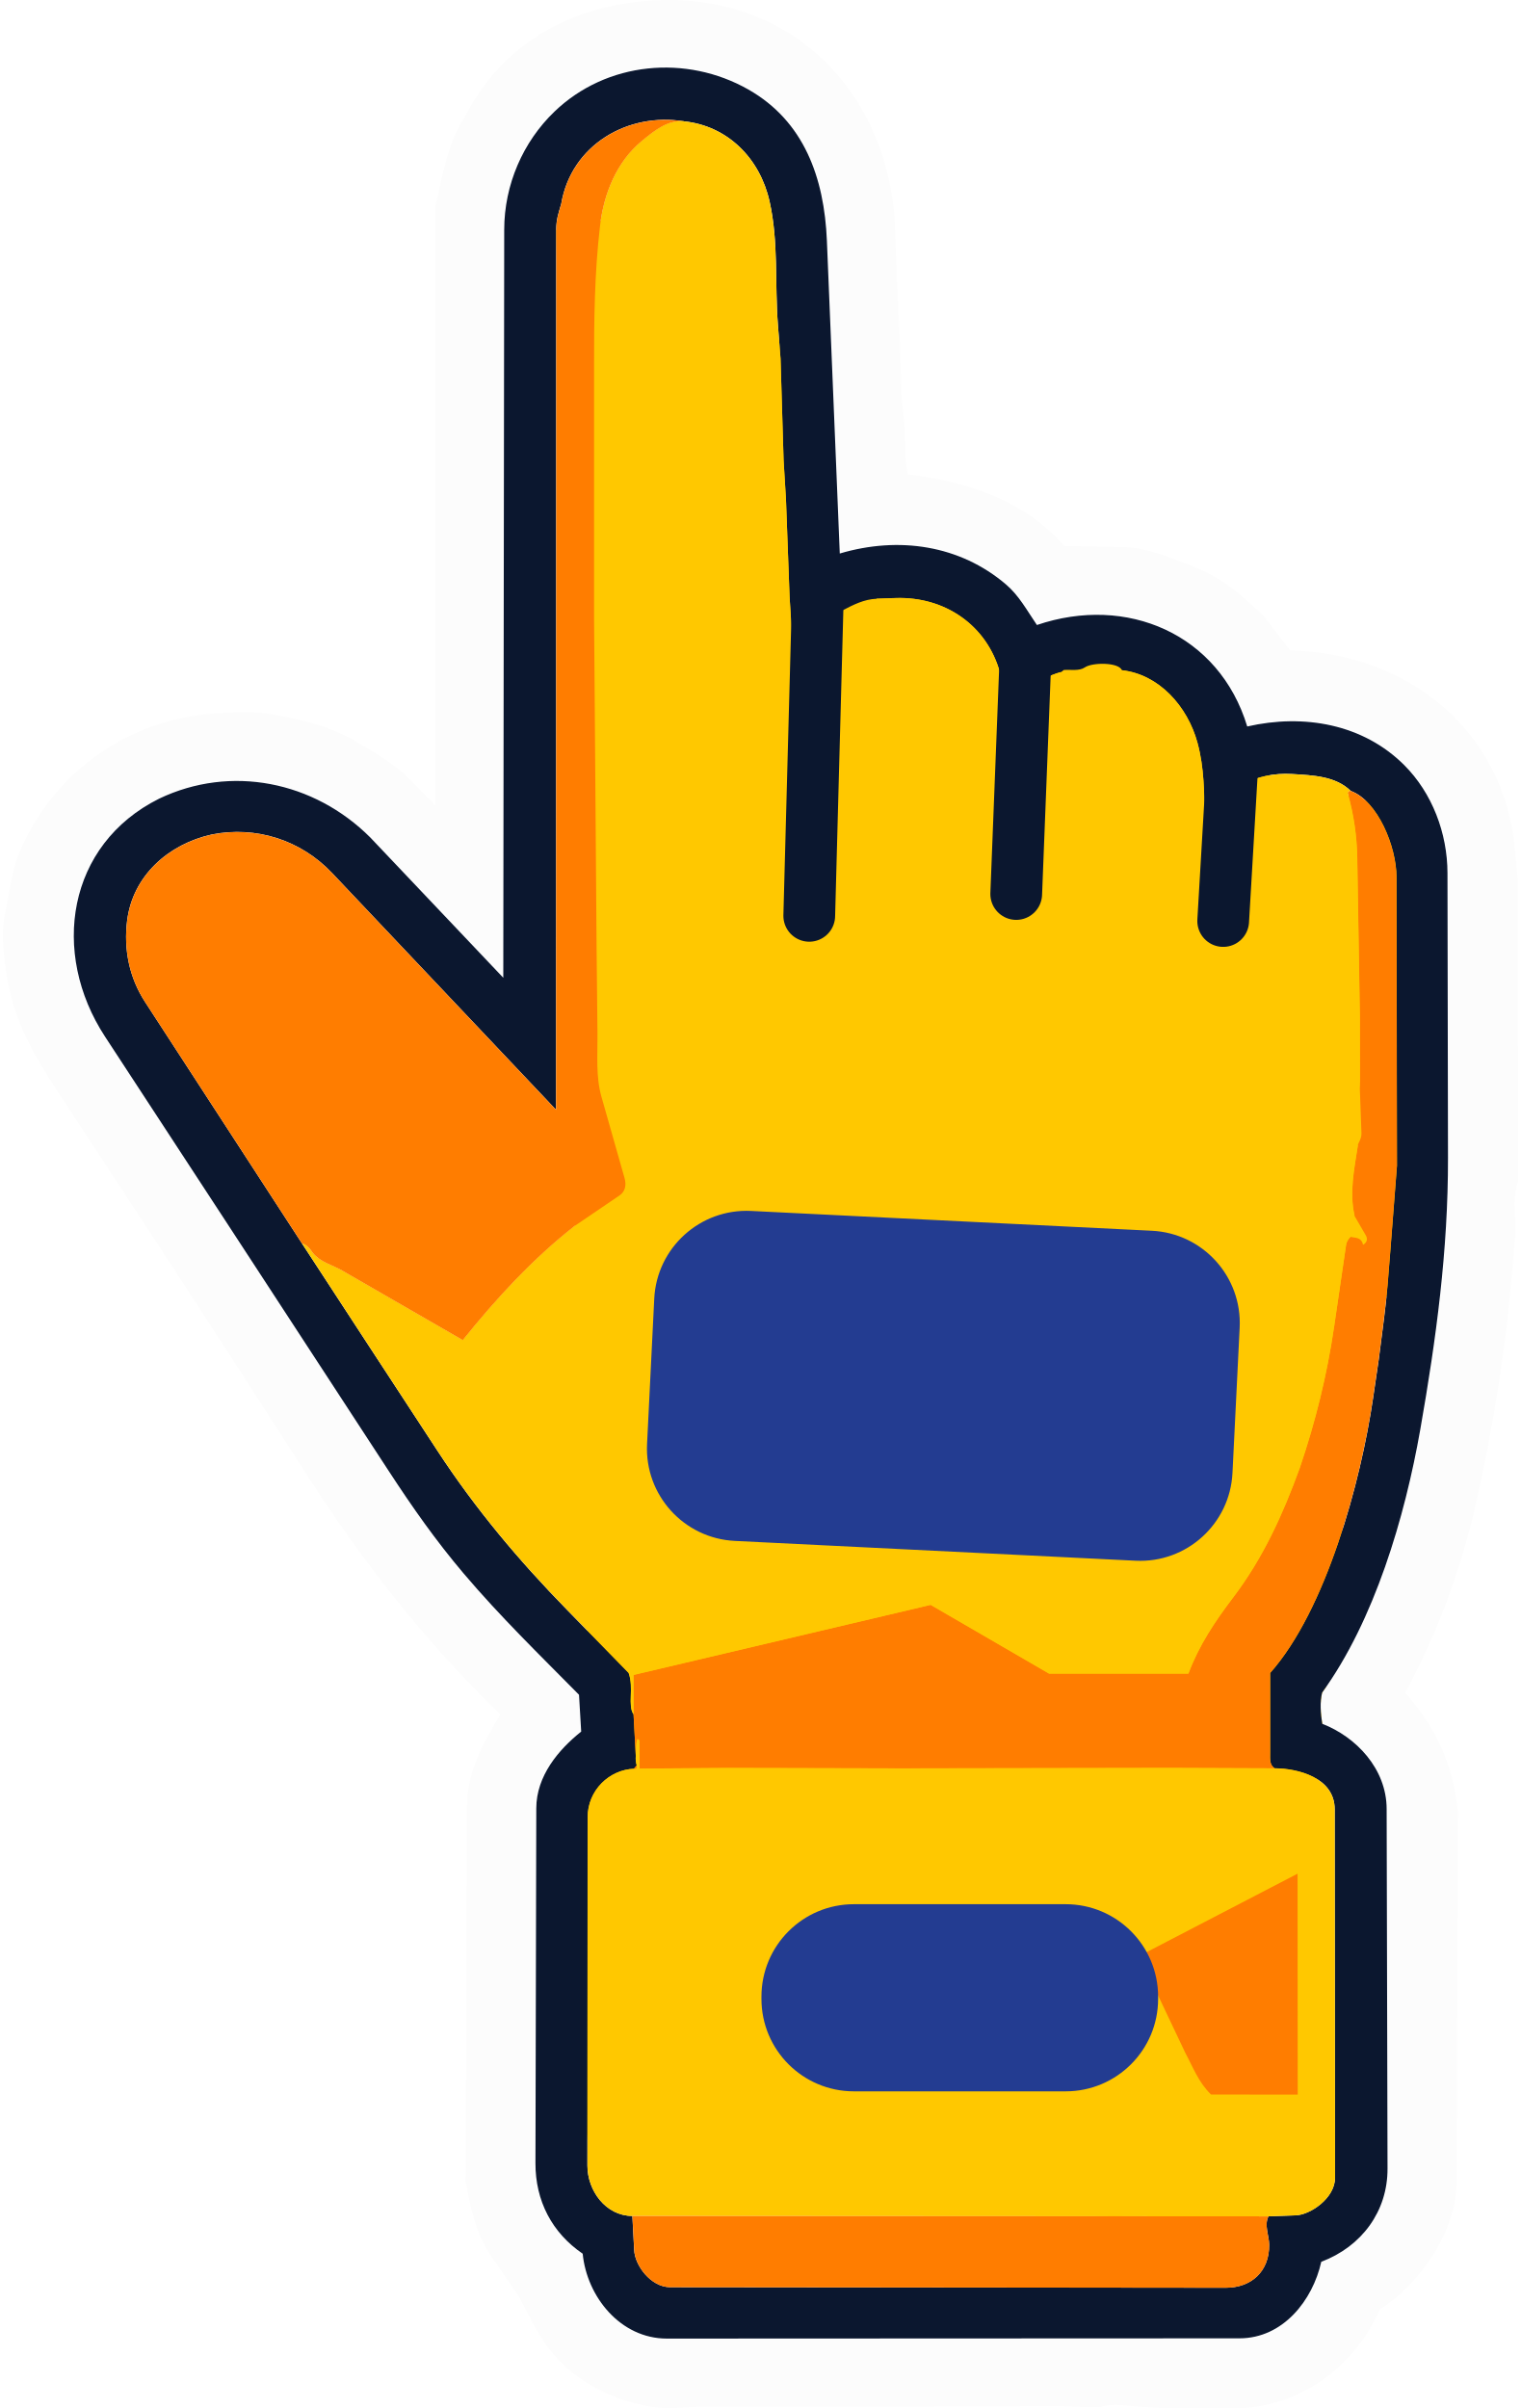
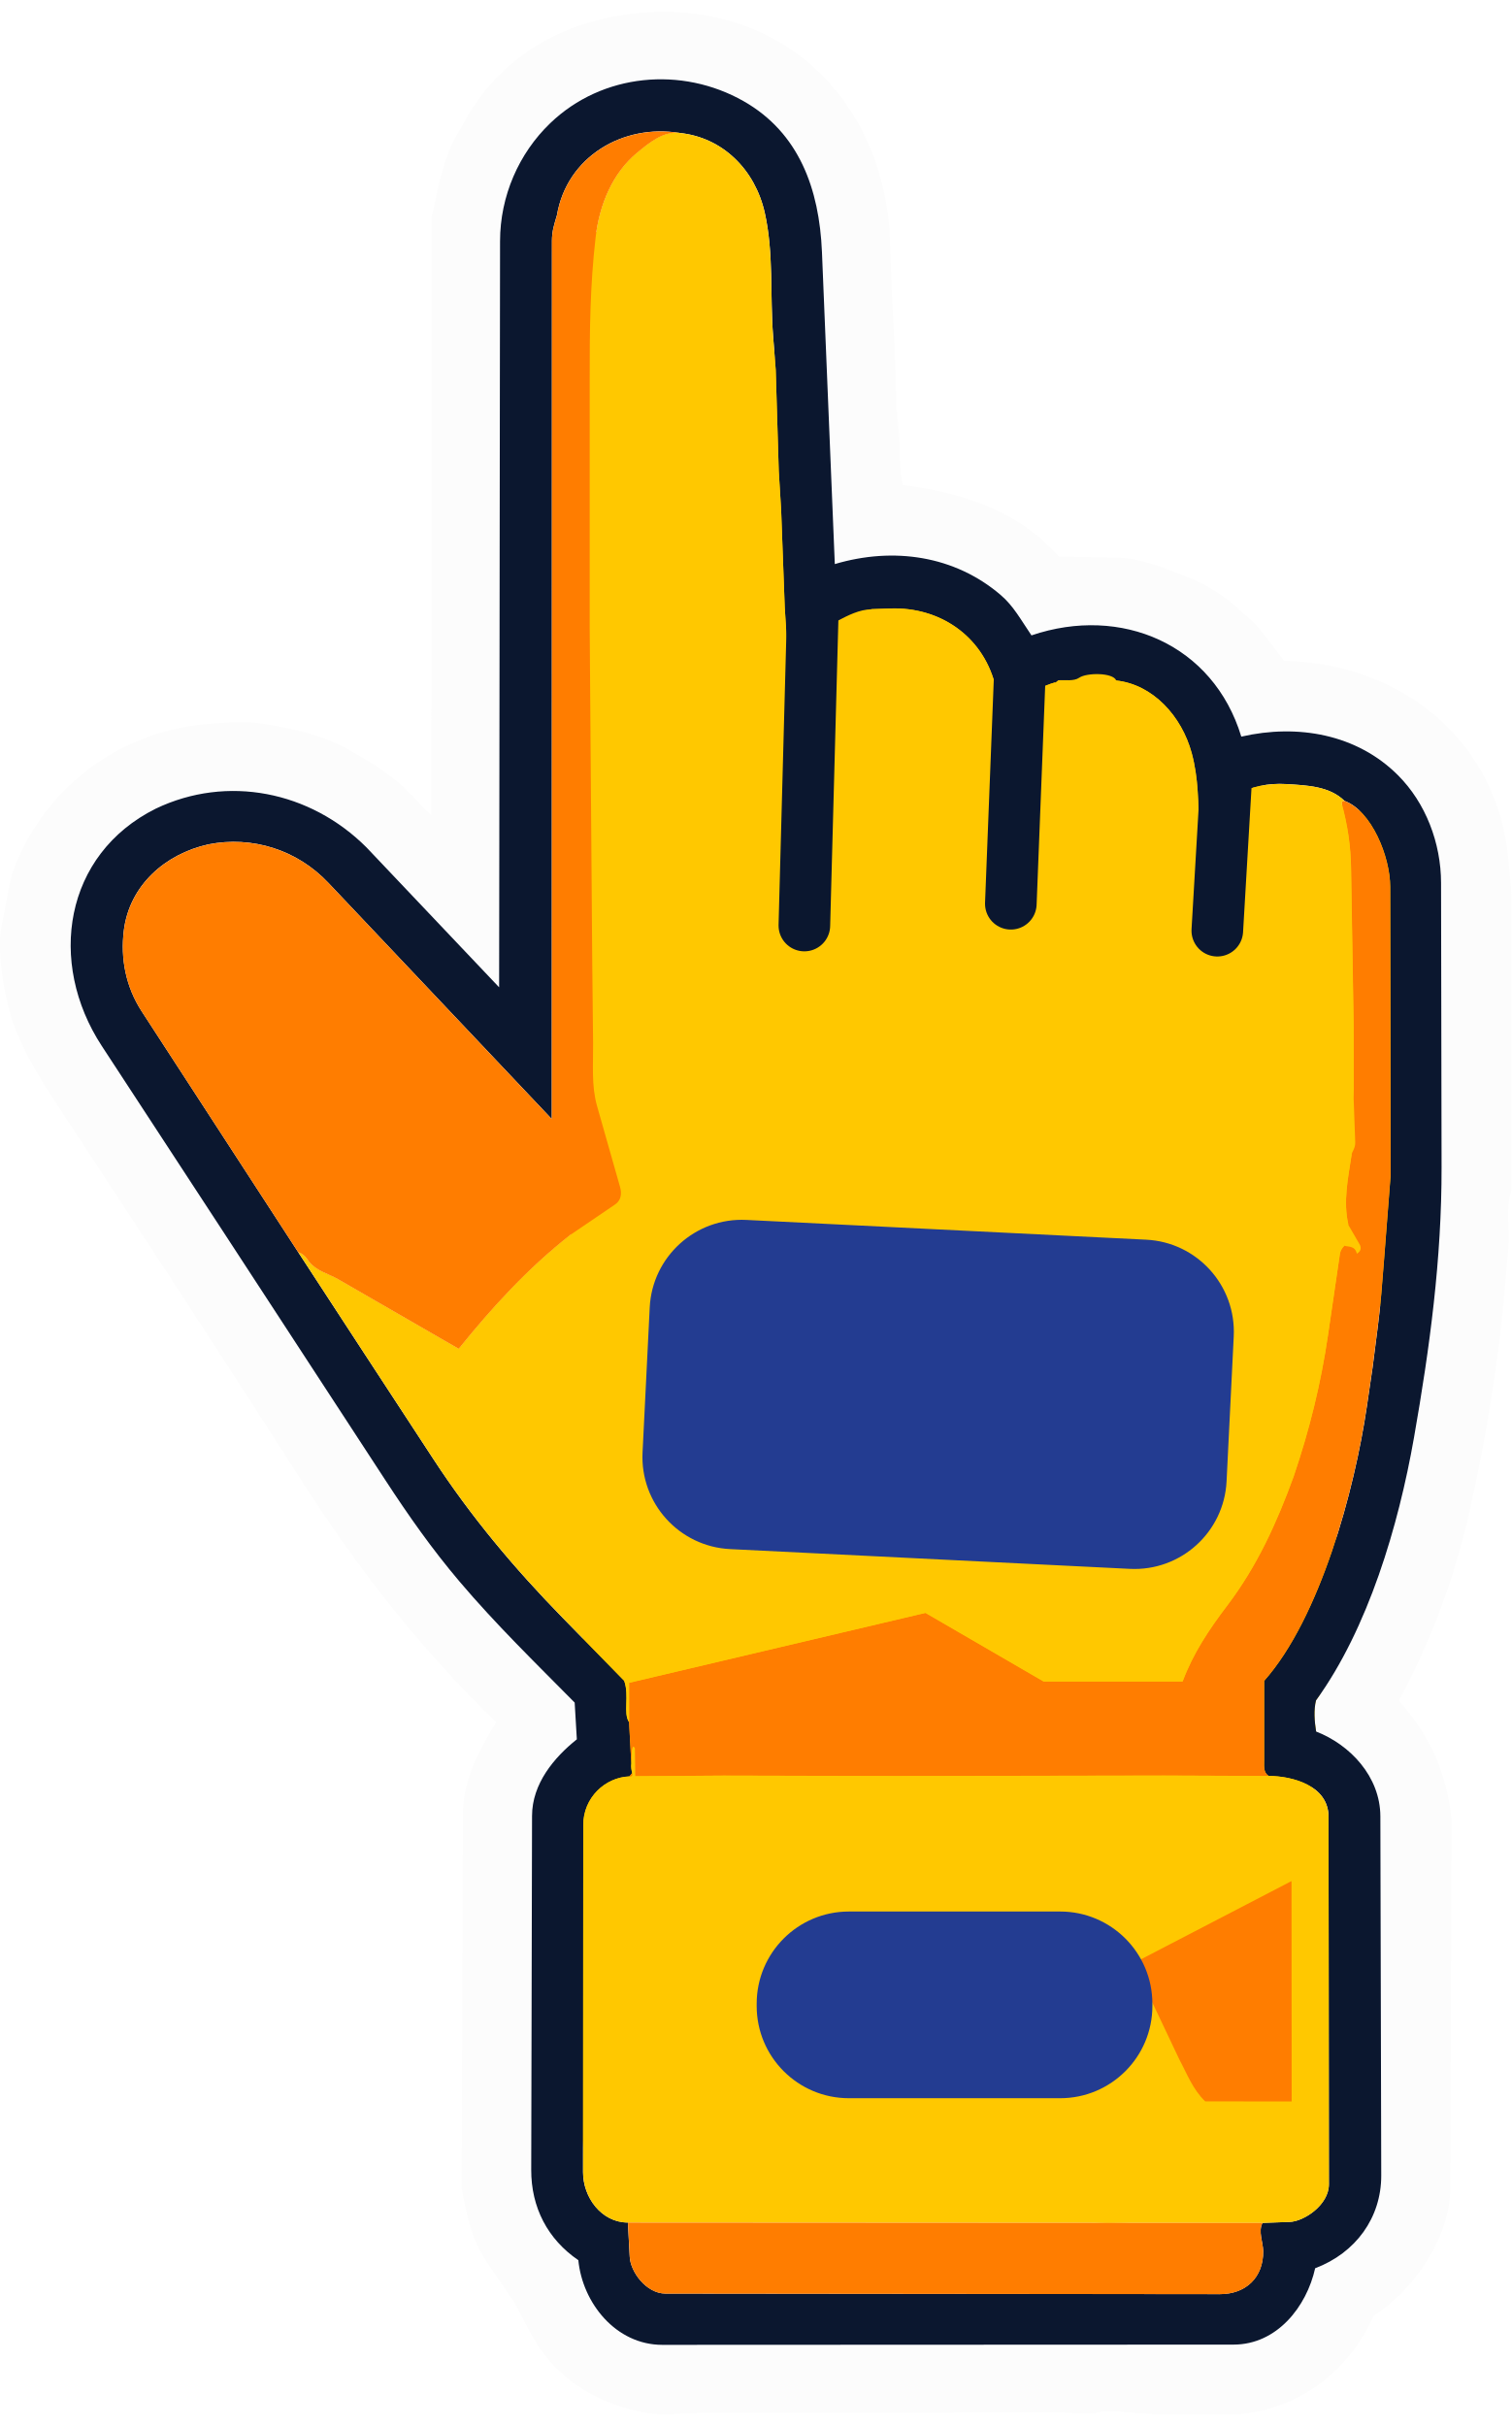
- <svg xmlns="http://www.w3.org/2000/svg" id="Layer_2" data-name="Layer 2" width="48" height="76" viewBox="0 0 292.88 465.54">
+ <svg xmlns="http://www.w3.org/2000/svg" id="Layer_2" data-name="Layer 2" width="38" height="61" viewBox="0 0 292.88 465.54">
  <defs>
    <style>
      .cls-1 {
        fill: #233c91;
      }

      .cls-2 {
        fill: none;
        stroke: #0b172f;
        stroke-linecap: round;
        stroke-miterlimit: 10;
        stroke-width: 10px;
      }

      .cls-3 {
        fill: #0b172f;
      }

      .cls-4 {
        fill: #ff7d00;
      }

      .cls-5 {
        fill: #ffc800;
      }

      .cls-6 {
        fill: #fcfcfc;
      }
    </style>
  </defs>
  <g id="Layer_1-2" data-name="Layer 1">
    <g>
      <polyline class="cls-5" points="168.72 162.49 144.34 36.7 106.95 44.46 111.78 294.37 114.23 337.78 106.88 368.5 114.37 423.89 214.61 428.47 252.65 427.5 254.33 340.53 269.45 194.37" />
      <polyline class="cls-5" points="176.67 113.18 152.07 115.42 147.94 194.11 237.48 249.09 274.57 251.03 270.65 156.65 238.67 148.38 222.59 120.84 197.43 121.89" />
      <g>
        <path class="cls-6" d="M223.5,465.51l-3.79-.22c-2.37-.14-5.11-.75-7.63.07l-3.77-.03-3.86-.16-34.95.13h-4.57s-29.67,0-29.67,0c-3.52,0-6.51.59-10.22-.05-7.07-1.22-13.9-4.6-18.61-10.09-2.91-3.4-4.61-7.27-6.63-11.08l-5.37-7.84c-3.01-4.4-3.98-9.06-4.97-14.49l.24-72.48c.02-6.68,3.11-12.28,6.45-17.83-14.5-13.99-26.5-29.36-37.26-46.09l-13.16-20.47-13.41-20.66-18.77-28.66c-4.14-6.32-8.32-12.28-10.9-19.37-1.88-5.17-3.37-14.54-2.3-19.31.94-4.22,1.28-8.51,2.99-12.46,6.66-15.34,21.01-25.35,37.59-26.48,3.61-.25,6.54-.54,10.19.04,5.79.92,11.65,2.23,16.74,5.16,4.05,2.33,8,4.66,11.19,7.94l4.54,4.67.02-115.93c1.51-6.33,2.31-12.16,5.77-17.39C96.58,8.35,109.95,1.02,125.62.09c25.66-1.53,44.53,16.2,46.74,41.83l.45,12.3.55,11.11.35,11.45.48,4.85c.34,3.48.02,6.95.75,10.07,11.76,1.47,22.63,5.13,30.22,13.85l11.56.23c4.32.08,8.47,1.9,12.45,3.37,4.47,1.66,8.07,3.96,11.52,7.16,1.23,1.14,2.43,2.01,3.53,3.43l4.62,6.01c22.83.52,41.33,15.54,43.45,38.41l.55,5.99.06,58.18c-1.24,3.71-.28,7.3-.59,10.97l-.59,6.89c-1.28,15.01-3.59,29.42-6.89,44.14-2.93,13.03-7.42,25.17-13.76,36.95,5.95,6.66,9.22,13.79,10.2,22.91l-.23,71.58c-.03,9.27-6.79,19.57-14.88,24.73-4.56,10.46-14.35,18.12-25.99,19.02l-16.64.02ZM254.86,437.25c7.84-2.96,12.82-9.77,12.8-17.99l-.17-69.57c-.02-7.77-5.92-13.92-12.45-16.45-.32-1.95-.49-4.22-.02-6.03,10.09-13.94,15.99-33.87,18.98-50.91,3.07-17.47,5.38-34.62,5.35-52.45l-.1-55.07c-.01-7.73-2.97-15.49-8.36-20.88-7.93-7.93-19.37-9.98-30.35-7.47-5.42-17.88-23.26-25.53-40.66-19.62-2.02-2.98-3.47-5.7-5.98-7.84-8.88-7.59-20.71-9.36-32.13-5.98l-2.49-60.48c-.5-12.22-4.44-23.12-15.17-29.22-11.98-6.82-27.39-5.45-37.5,4.27-6.08,5.84-9.69,14.1-9.71,22.85l-.18,144.6-25.71-27.12c-10.88-10.88-26.97-14.13-40.83-7.5-17.75,8.85-21.06,29.78-10.45,46l23.78,36.37,31.1,47.66c4.57,7,9.05,13.39,14.43,19.74,7.07,8.33,14.67,15.72,22.32,23.47l.42,7.12c-4.4,3.51-8.66,8.6-8.68,14.83l-.16,68.6c-.02,7.27,3.18,13.46,9.13,17.51.81,8.29,7.26,16.42,16.28,16.41l110.69-.05c8.41,0,14.16-7.32,15.82-14.82Z" />
        <path class="cls-3" d="M254.86,437.25c-1.67,7.5-7.42,14.82-15.82,14.82l-110.69.05c-9.01,0-15.47-8.12-16.28-16.41-5.95-4.06-9.15-10.24-9.13-17.51l.16-68.6c.01-6.24,4.28-11.32,8.68-14.83l-.42-7.12c-7.65-7.75-15.26-15.14-22.32-23.47-5.38-6.35-9.86-12.74-14.43-19.74l-31.1-47.66-23.78-36.37c-10.61-16.23-7.3-37.15,10.45-46,13.86-6.63,29.95-3.38,40.83,7.5l25.71,27.12.18-144.6c.01-8.74,3.63-17,9.71-22.85,10.11-9.72,25.51-11.09,37.5-4.27,10.73,6.11,14.66,17.01,15.17,29.22l2.49,60.48c11.42-3.39,23.25-1.61,32.13,5.98,2.51,2.14,3.95,4.86,5.98,7.84,17.4-5.91,35.24,1.74,40.66,19.62,10.98-2.51,22.41-.46,30.35,7.47,5.39,5.38,8.35,13.15,8.36,20.88l.1,55.07c.03,17.83-2.28,34.98-5.35,52.45-2.99,17.04-8.88,36.97-18.98,50.91-.46,1.81-.3,4.08.02,6.03,6.53,2.53,12.43,8.68,12.45,16.45l.17,69.57c.02,8.21-4.96,15.03-12.8,17.99ZM57.79,240.38l12.91,19.78,13.27,20.29c7.36,11.26,15.7,21.19,25.08,30.79l11.91,12.2c1.05,2.92-.25,6.27.95,8.02l.43,7.98c-.08.69,0,1.22.17,1.87l-.53.64c-4.75.18-8.96,4.13-8.96,9.42l-.04,67.29c0,4.85,3.54,9.74,8.69,9.75l.35,6.55c.1,2.96,3.2,7.22,6.94,7.22l107.43.11c4.93,0,8.44-3.16,8.39-8.33-.02-1.7-1.01-3.85-.13-5.48l5.27-.19c2.76-.1,7.59-3.28,7.59-7.29l-.07-71.21c0-6.13-7.11-7.91-11.6-7.93-1.02-.69-.87-1.77-.87-2.97v-15.45c10.84-12.23,17.52-36.91,19.91-53.2l1.1-7.49,1.03-8.05c.55-4.25.84-8.29,1.17-12.5l1.31-16.83-.09-55.82c0-5.85-3.61-14.73-8.86-16.65-2.91-2.84-7.19-3.01-11.33-3.26-7.01-.42-13.14,2.84-16.87,9.02-.15-5.52-.09-10.15-1.42-15.05-1.93-7.13-7.49-13.26-14.61-14.04-.62-1.56-5.74-1.53-7.17-.54-1.08.75-2.82.39-4.07.5-.2.17-.42.38-.63.43-4.39,1.23-7.79,4.38-10.38,8.26l-1.28-8.08c-2.5-9.24-10.69-14.85-20.24-14.51l-3.66.13c-2.4.08-4.53,1.18-6.62,2.27-4.46,2.34-7.43,6.34-9.31,11.26l-.88-13.87-.7-18.89-.46-7.53-.59-19.64-.5-6.44c-.64-8.14.14-16.08-1.62-23.98-1.88-8.4-8.19-14.64-16.55-15.49-10.84-1.77-21.79,4.53-23.73,15.95-.5,1.73-.97,2.98-.97,5.05l-.03,170.1-43.28-45.76c-6.1-6.45-14.79-9.14-23.25-7.47-8.44,1.87-15.3,8-16.39,16.65-.69,5.56.39,11.01,3.48,15.76l30.3,46.63Z" />
        <path class="cls-4" d="M245.85,341.87l-20.22-.08-51.89.09-33.48-.08-17.21.12-.05-5.43c-.1-.18-.27-.27-.35-.28-.35.93-.19,2.01-.32,3.23l-.43-7.98v-7.63s57.44-13.55,57.44-13.55l22.89,13.29h26.94c2.04-5.47,5.13-10.08,8.66-14.73,5.77-7.62,9.58-15.98,12.85-24.98,3.07-9.03,5.29-17.99,6.67-27.46l2.3-15.7c.09-.64.46-1.17.87-1.59.64.26,2.06-.08,2.41,1.55.94-.55.83-1.3.54-1.81l-2.18-3.76c-1.07-4.52-.06-9.15.62-13.63.09-.6.75-1.23.71-2.42l-.31-8.45-.02-14.22-.5-30.43c-.07-4.35-.67-8.37-1.82-12.53-.09-.32.28-.59.55-.5,5.25,1.92,8.85,10.8,8.86,16.65l.09,55.82-1.31,16.83c-.33,4.22-.62,8.25-1.17,12.5l-1.03,8.05-1.1,7.49c-2.39,16.29-9.07,40.98-19.91,53.2v15.45c0,1.19-.14,2.28.88,2.97Z" />
        <g>
          <path class="cls-5" d="M245.85,341.87c4.48.02,11.59,1.8,11.6,7.93l.07,71.21c0,4.01-4.82,7.19-7.59,7.29l-5.27.19-122.98-.07c-5.15,0-8.69-4.89-8.69-9.75l.04-67.29c0-5.29,4.21-9.24,8.96-9.42.54.05.63-.23.53-.64-.16-.65-.24-1.19-.17-1.87.13-1.22-.03-2.3.32-3.23.07.01.25.1.35.28l.05,5.43,17.21-.12,33.48.08,51.89-.09,20.22.08ZM198.53,350.16l16.22,23.36,13.84-6.31,20.32-9.61,1.93-.21.05-6.33c0-.45-.19-.76-.39-.89-.17-.12-.59-.11-.75-.13-.3-.5-.83-1.06-1.46-1.06-.22-.31-.53-.53-1.21-.53l-49.42.02c-.38.92.44,1.38.86,1.69ZM233.54,404.93l16.76.02-.03-42.71-29.09,15.12c-.7.36-.9,1.21-.9,2.04l8.27,17.44c1.49,2.77,2.54,5.7,4.99,8.09ZM122.98,402.61l30.95-16.05c1.54-.25,2.73-1.11,3.76-2.17-1.2-.98-2.22-1.25-3.49-1.41l-31.57-12.8c-.28-.89-2.76-1.41-2.76-.56l-.05,33.85c.84.73,2.52-.07,3.15-.85ZM210.9,421.64l35.53.3c.04-1.46-1.08-1.12-1.95-1.48l-43.7-18.2-36.57-15.11-15.56,8.09,11.02,4.53,46.3,19.61c1.47.62,3.15,2.24,4.93,2.26ZM122.34,421.85l75.68.16c0-.96-.75-.85-1.37-1.12l-42.46-18.37-10.61-4.61-23.63,12-.07,8.4c0,1.12,1.23,2.73,2.46,3.54Z" />
          <path class="cls-4" d="M244.66,428.49c-.89,1.63.11,3.78.13,5.48.06,5.18-3.45,8.34-8.39,8.33l-107.43-.11c-3.74,0-6.85-4.26-6.94-7.22l-.35-6.55,122.98.07Z" />
          <path class="cls-4" d="M121.97,341.96l.53-.64c.1.41.02.7-.53.64Z" />
          <path class="cls-4" d="M233.54,404.93c-2.45-2.38-3.5-5.32-4.99-8.09l-8.27-17.44c0-.84.2-1.68.9-2.04l29.09-15.12.03,42.71-16.76-.02Z" />
        </g>
        <g>
          <path class="cls-5" d="M131.65,23.46c8.36.85,14.67,7.09,16.55,15.49,1.77,7.9.99,15.84,1.62,23.98l.5,6.44.59,19.64.46,7.53.7,18.89.88,13.87c1.88-4.92,4.85-8.92,9.31-11.26l.24,64.95c0,.34-.01.74.15.95.33.43,1.06.45,1.59.68l16.44,7.11c2.28.99,4.56,1.5,6.6,3.37-1.04.99-2.14.67-3.18.72-1.98-.8-7.34-1.35-12.53-2.65l-4.24-1.07-4.24-.99-7.63-2.34-5.21-20.47-9.29-35.96-7.76-30.08-6.47-24.92-5.83-22.35-.04-.53v-.54c-.08-3.18-1.43-3.83-1.79-6.45-1.02,1.56.13,3.2.13,4.89l.07,27.61c0,.42.35.61.51.59l.18,9.62-.16,31.91,1.04-1.06.02,6.91.2,13.7c.04,2.87.32,5.5.32,8.15v17.53c-.01.42.37.61.53.58l.19,11.75c-.09,2.78.1,5.77.13,8.52l.21,15.97c0,.58.15.92.52,1.05l-.04,18.64c0,1.44.22,2.75.78,3.64,2.49-1.46,4-3.28,5.99-4.92l16.09-13.23,7.13-6.1,66.16,25.01,8.59,3.18c2.74,1.02,5.19,2.23,7.9,3.28l7.12,2.75c1,.39,2.07.45,2.86.56l.21.77c.14.52.9.27,1.29.4l6.19,2.12c.02-1.17-.59-2.1-1.37-2.53l-3.1-1.72-7.03-5.2-6.15-4.05-40.31-29.29-16.82-52.47-6.45-19.2c0-1.2-.19-2.23-.65-3.57l-2.49-7.52,3.66-.13c9.55-.33,17.74,5.27,20.24,14.51l1.28,8.08c2.59-3.88,5.99-7.03,10.38-8.26l.14,68.27,31.87,22.34,18.36,13.12c2.13,1.53,4.56,3.42,5.73,5.4-.41.42-.78.94-.87,1.59l-2.3,15.7c-1.39,9.47-3.6,18.44-6.67,27.46-3.27,8.99-7.08,17.36-12.85,24.98-3.53,4.66-6.62,9.26-8.66,14.74h-26.94s-22.89-13.29-22.89-13.29l-57.44,13.55v7.63c-1.2-1.75.1-5.1-.95-8.02l-11.91-12.2c-9.38-9.6-17.71-19.53-25.08-30.79l-13.27-20.29-12.91-19.78c.84.2,1.51.94,2.07,1.8,1.5,1.87,3.72,2.31,5.68,3.44l23.35,13.47c6.58-8.18,13.51-15.71,21.63-22.08l8.62-5.86c1.17-.77,1.41-2.05,1.02-3.41l-4.47-15.73c-1.12-3.92-.72-8.04-.76-12.13l-.17-16.34-.48-64.31v-48c-.02-9.35.06-18.27,1.14-27.53.74-6.31,3.27-12.45,8.03-16.4,2.57-2.13,5.11-4.15,8.2-3.84ZM152.86,211.26l-9.02,7.92-14.47,13.14c-.94.86-2.21,2.01-2.72,3.25l21.68,50.44.31-41.1,12.42-10.87c2.77-.85,6.21.41,8.87.75l7.61.97,14.11,1.95,10.71,1.38,6.5.96,7.91,1.15c2,.29,3.43.24,5.4,1.19l5.1.14c1.99,1.19,3.35.72,5.5,1l10.9,1.4c-.11-.01,2.72,1.8,7.54.05-1.9-.3-3.04-.76-4.6-1.3l-11.72-4.09c-1.34-.47-1.75-.5-3.04-.97l-18.76-6.83-16.83-6.07-12.14-4.36-29.94-10.53c-.36-.13-.73-.27-.98-.21-.17.04-.29.42-.34.64Z" />
          <path class="cls-4" d="M131.65,23.46c-3.09-.31-5.63,1.71-8.2,3.84-4.76,3.94-7.3,10.08-8.03,16.4-1.08,9.27-1.16,18.18-1.15,27.53v48s.49,64.31.49,64.31l.17,16.34c.04,4.09-.35,8.21.76,12.13l4.47,15.73c.39,1.36.15,2.65-1.02,3.41l-8.62,5.86c-8.12,6.38-15.05,13.9-21.63,22.08l-23.35-13.47c-1.97-1.13-4.18-1.57-5.68-3.44-.55-.86-1.23-1.6-2.07-1.8l-30.3-46.63c-3.09-4.76-4.18-10.21-3.48-15.76,1.08-8.65,7.94-14.78,16.39-16.65,8.46-1.67,17.15,1.02,23.25,7.47l43.28,45.76.03-170.1c0-2.07.47-3.32.97-5.05,1.93-11.42,12.89-17.72,23.73-15.95Z" />
          <path class="cls-5" d="M216.32,129.58c7.11.79,12.67,6.92,14.61,14.04,1.33,4.91,1.27,9.53,1.42,15.05,3.73-6.17,9.86-9.44,16.87-9.02,4.14.25,8.42.41,11.33,3.26-.28-.09-.64.18-.55.5,1.15,4.15,1.75,8.18,1.82,12.53l.5,30.43.02,14.22-.41-3.84c-.24-2.28-.53-4.94-.27-6.89.11-.86.07-2.73-.27-3.71l-4.12-11.78-3.98-10.23-3.03-8.25-3.76-9.88s.29-1.96-1.7-4.28l-.76,5.63-.99,9.52-1.41,13.27-1.16,10.44-1.34,11.43c-5.16-.44-10.1-2.22-15.49-3.13-1.72-.29-3.76-.07-5.36-1.19-.44-.31-1.92.09-1.85-.97l14.54-1.43-5.26-16.18c-.61-1.89-1.65-3.59-1.79-5.62l-5.39-16.23-8.35-25.49.27-2.86,5.87.65Z" />
          <path class="cls-5" d="M250,213.54c2.26,1.07,4.58,3.19,6.68,4.92,1.51,1.24,3.83,1.43,5.25,3-.68,4.48-1.69,9.11-.62,13.63l-11.21-17.41c-.52-.8-1.55-.98-1.53-2.14.02-.93-.03-1.84,1.43-2Z" />
        </g>
      </g>
      <rect class="cls-1" x="125.13" y="235.99" width="113.31" height="63.87" rx="17.87" ry="17.87" transform="translate(13.46 -8.65) rotate(2.83)" />
      <rect class="cls-1" x="147.61" y="367.67" width="76.68" height="36.18" rx="17.87" ry="17.87" transform="translate(-.98 .47)" />
      <line class="cls-2" x1="157.63" y1="111.58" x2="155.87" y2="177.06" />
      <line class="cls-2" x1="197.64" y1="127.89" x2="195.88" y2="172.84" />
      <line class="cls-2" x1="237.65" y1="148.01" x2="235.89" y2="178.06" />
    </g>
  </g>
</svg>
